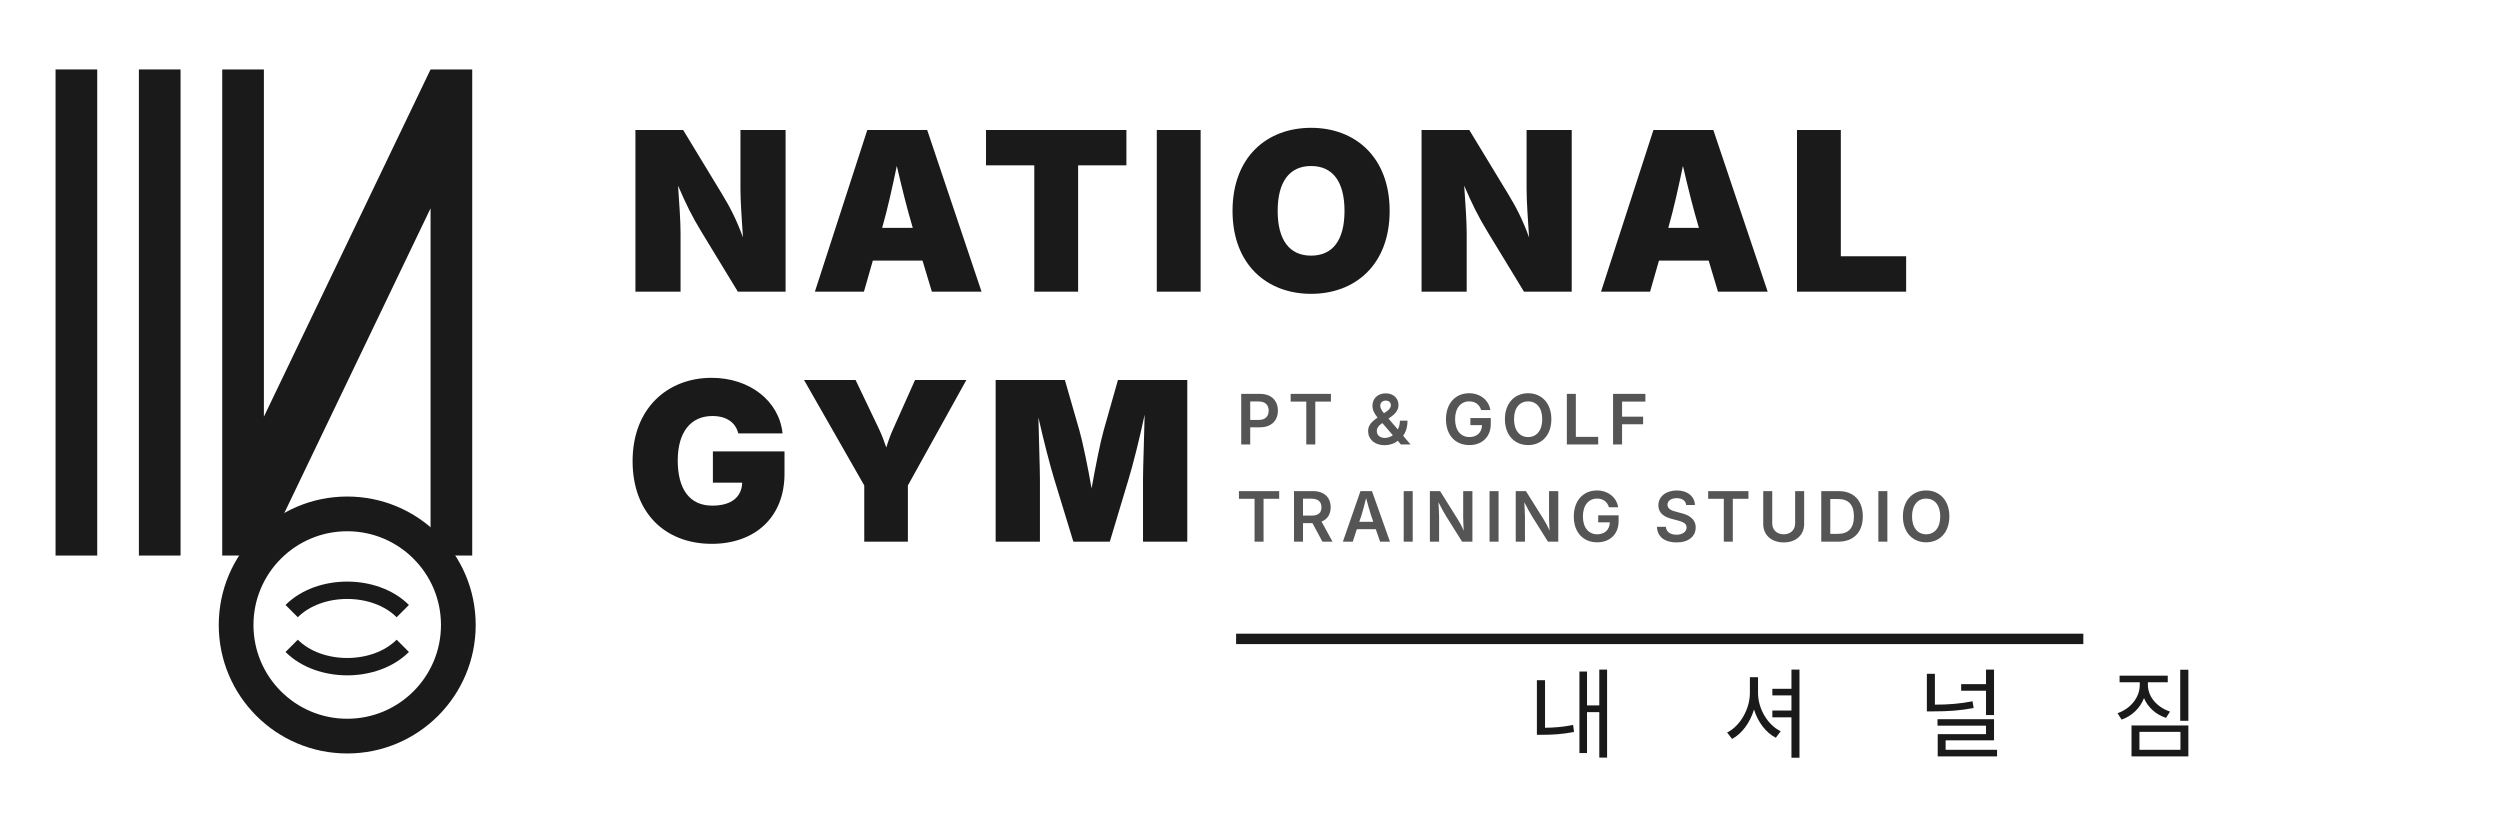
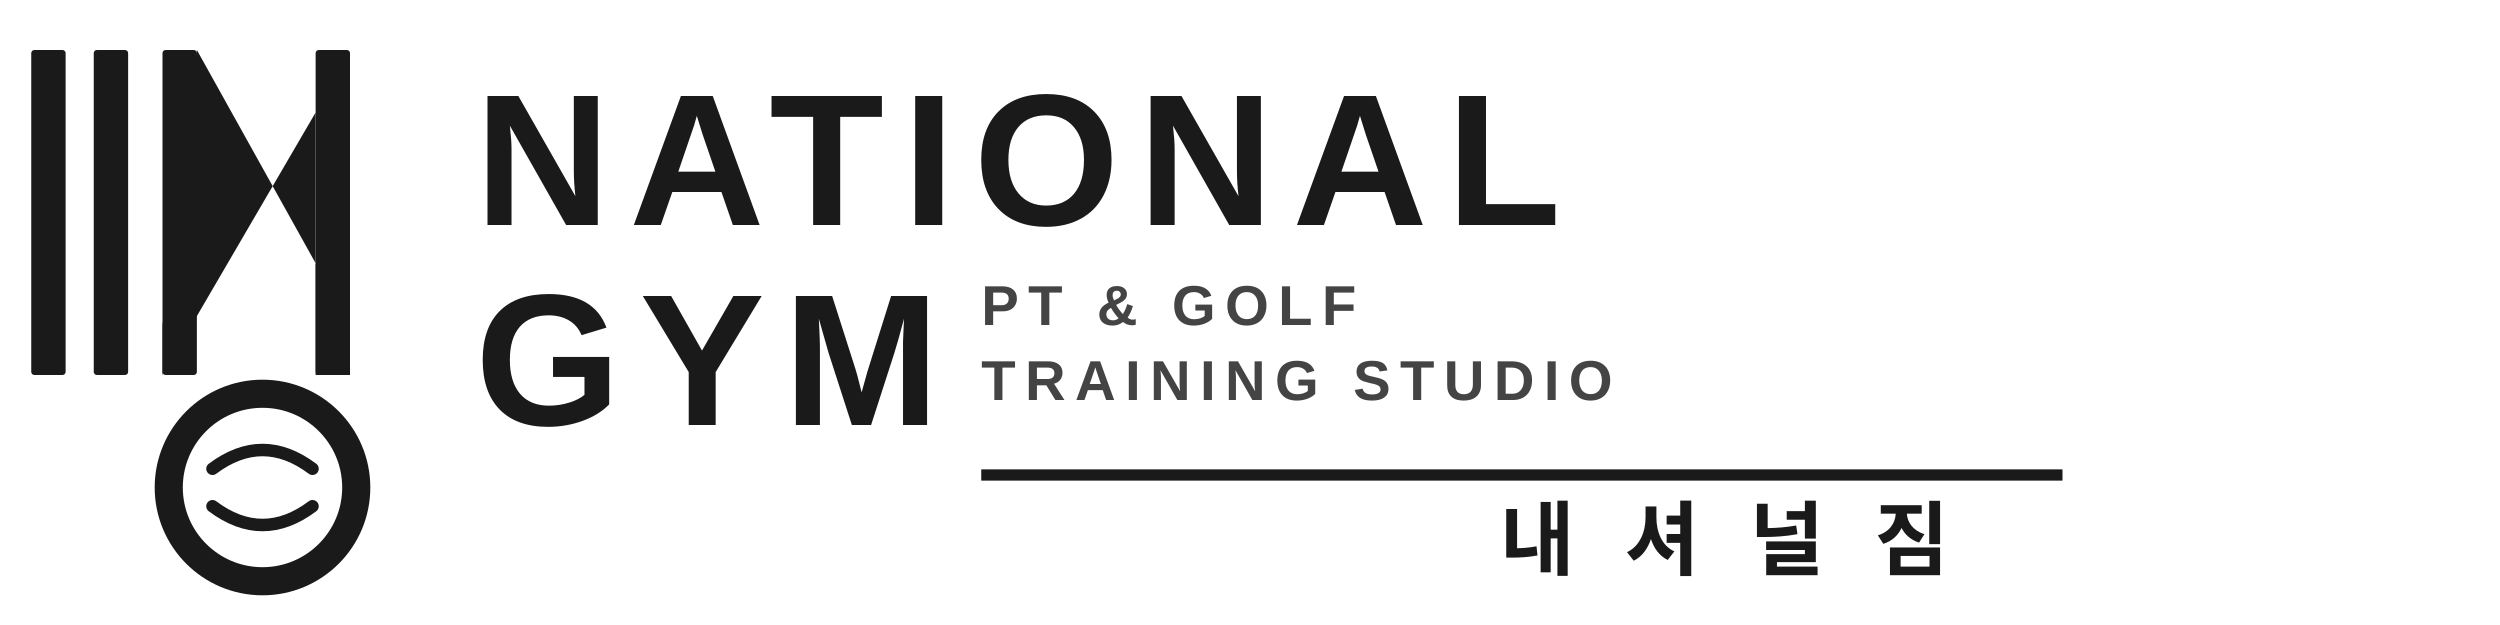
- <svg xmlns="http://www.w3.org/2000/svg" viewBox="0 0 360 120">
-   <style>text{font-family:-apple-system,'Noto Sans KR',sans-serif}</style>
+ <svg xmlns="http://www.w3.org/2000/svg" viewBox="0 0 400 100">
+   <style>
+     text{font-family:-apple-system,'Helvetica Neue',Arial,sans-serif}
+   </style>
  <g fill="#1a1a1a">
-     <rect x="8" y="10" width="6" height="70" />
-     <rect x="20" y="10" width="6" height="70" />
-     <path d="M32 10h6v50l24-50h6v70h-6V30L38 80h-6z" />
-     <circle cx="50" cy="90" r="16" fill="none" stroke="#1a1a1a" stroke-width="5" />
-     <path d="M42 88c4-4 12-4 16 0" fill="none" stroke="#1a1a1a" stroke-width="2.5" />
-     <path d="M42 93c4 4 12 4 16 0" fill="none" stroke="#1a1a1a" stroke-width="2.5" />
+     <rect x="5" y="8" width="5.5" height="52" rx="0.5" />
+     <rect x="15" y="8" width="5.5" height="52" rx="0.5" />
+     <rect x="26" y="8" width="5.5" height="52" rx="0.5" />
+     <polygon points="31.5,8 56,52 56,60 50.5,60 50.5,18 26,60 26,52" />
+     <rect x="50.5" y="8" width="5.5" height="52" rx="0.5" />
+     <circle cx="42" cy="78" r="15" fill="none" stroke="#1a1a1a" stroke-width="4.5" />
+     <path d="M34,75 Q42,69 50,75" fill="none" stroke="#1a1a1a" stroke-width="2" stroke-linecap="round" />
+     <path d="M34,81 Q42,87 50,81" fill="none" stroke="#1a1a1a" stroke-width="2" stroke-linecap="round" />
  </g>
-   <text x="90" y="42" font-size="32" font-weight="900" fill="#1a1a1a" letter-spacing="2">NATIONAL</text>
-   <text x="90" y="78" font-size="32" font-weight="900" fill="#1a1a1a" letter-spacing="2">GYM</text>
-   <text x="178" y="64" font-size="10" font-weight="600" fill="#555" letter-spacing="1">PT &amp; GOLF</text>
-   <text x="178" y="78" font-size="10" font-weight="600" fill="#555" letter-spacing="1">TRAINING STUDIO</text>
-   <line x1="178" y1="92" x2="300" y2="92" stroke="#1a1a1a" stroke-width="1.5" />
-   <text x="220" y="108" font-size="14" font-weight="500" fill="#1a1a1a" letter-spacing="6">내 셔 널 짐</text>
+   <text x="76" y="36" font-size="30" font-weight="900" fill="#1a1a1a" letter-spacing="3">NATIONAL</text>
+   <text x="76" y="68" font-size="30" font-weight="900" fill="#1a1a1a" letter-spacing="3">GYM</text>
+   <text x="157" y="52" font-size="9" font-weight="700" fill="#444" letter-spacing="1.5">PT &amp; GOLF</text>
+   <text x="157" y="64" font-size="9" font-weight="700" fill="#444" letter-spacing="1.5">TRAINING STUDIO</text>
+   <line x1="157" y1="76" x2="330" y2="76" stroke="#1a1a1a" stroke-width="1.8" />
+   <text x="240" y="91" font-size="13" font-weight="600" fill="#1a1a1a" letter-spacing="8">내셔널짐</text>
</svg>
